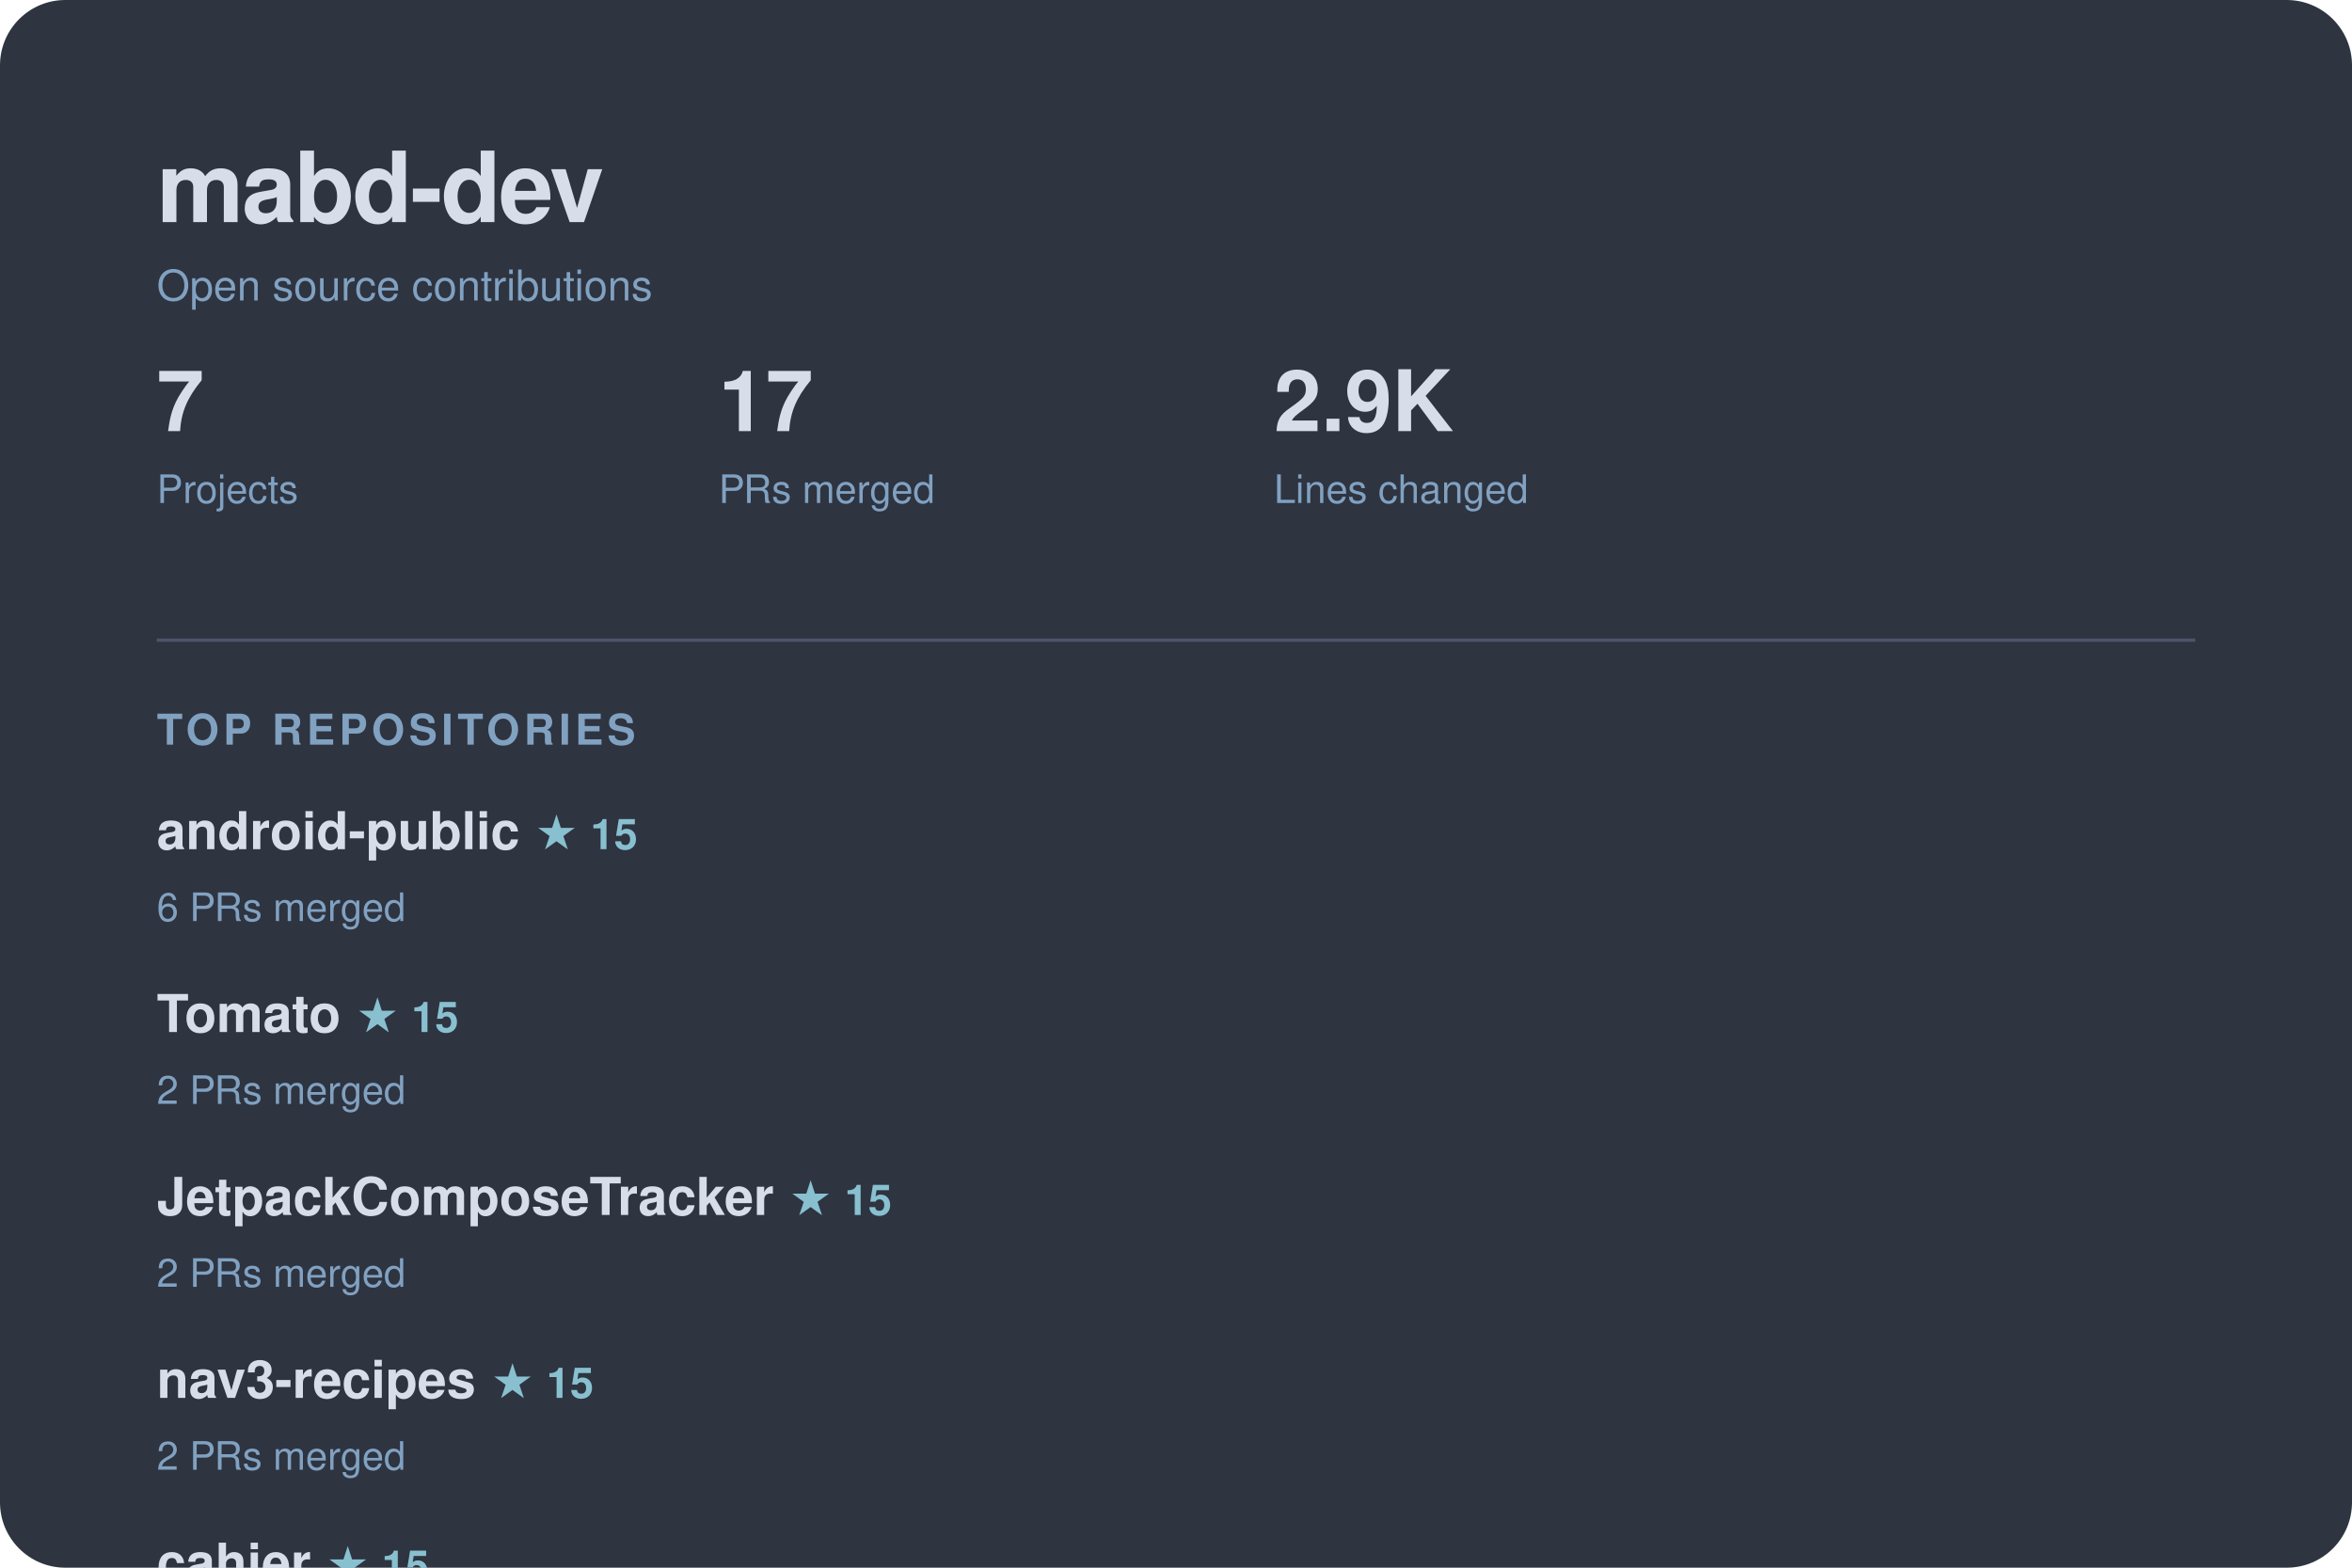
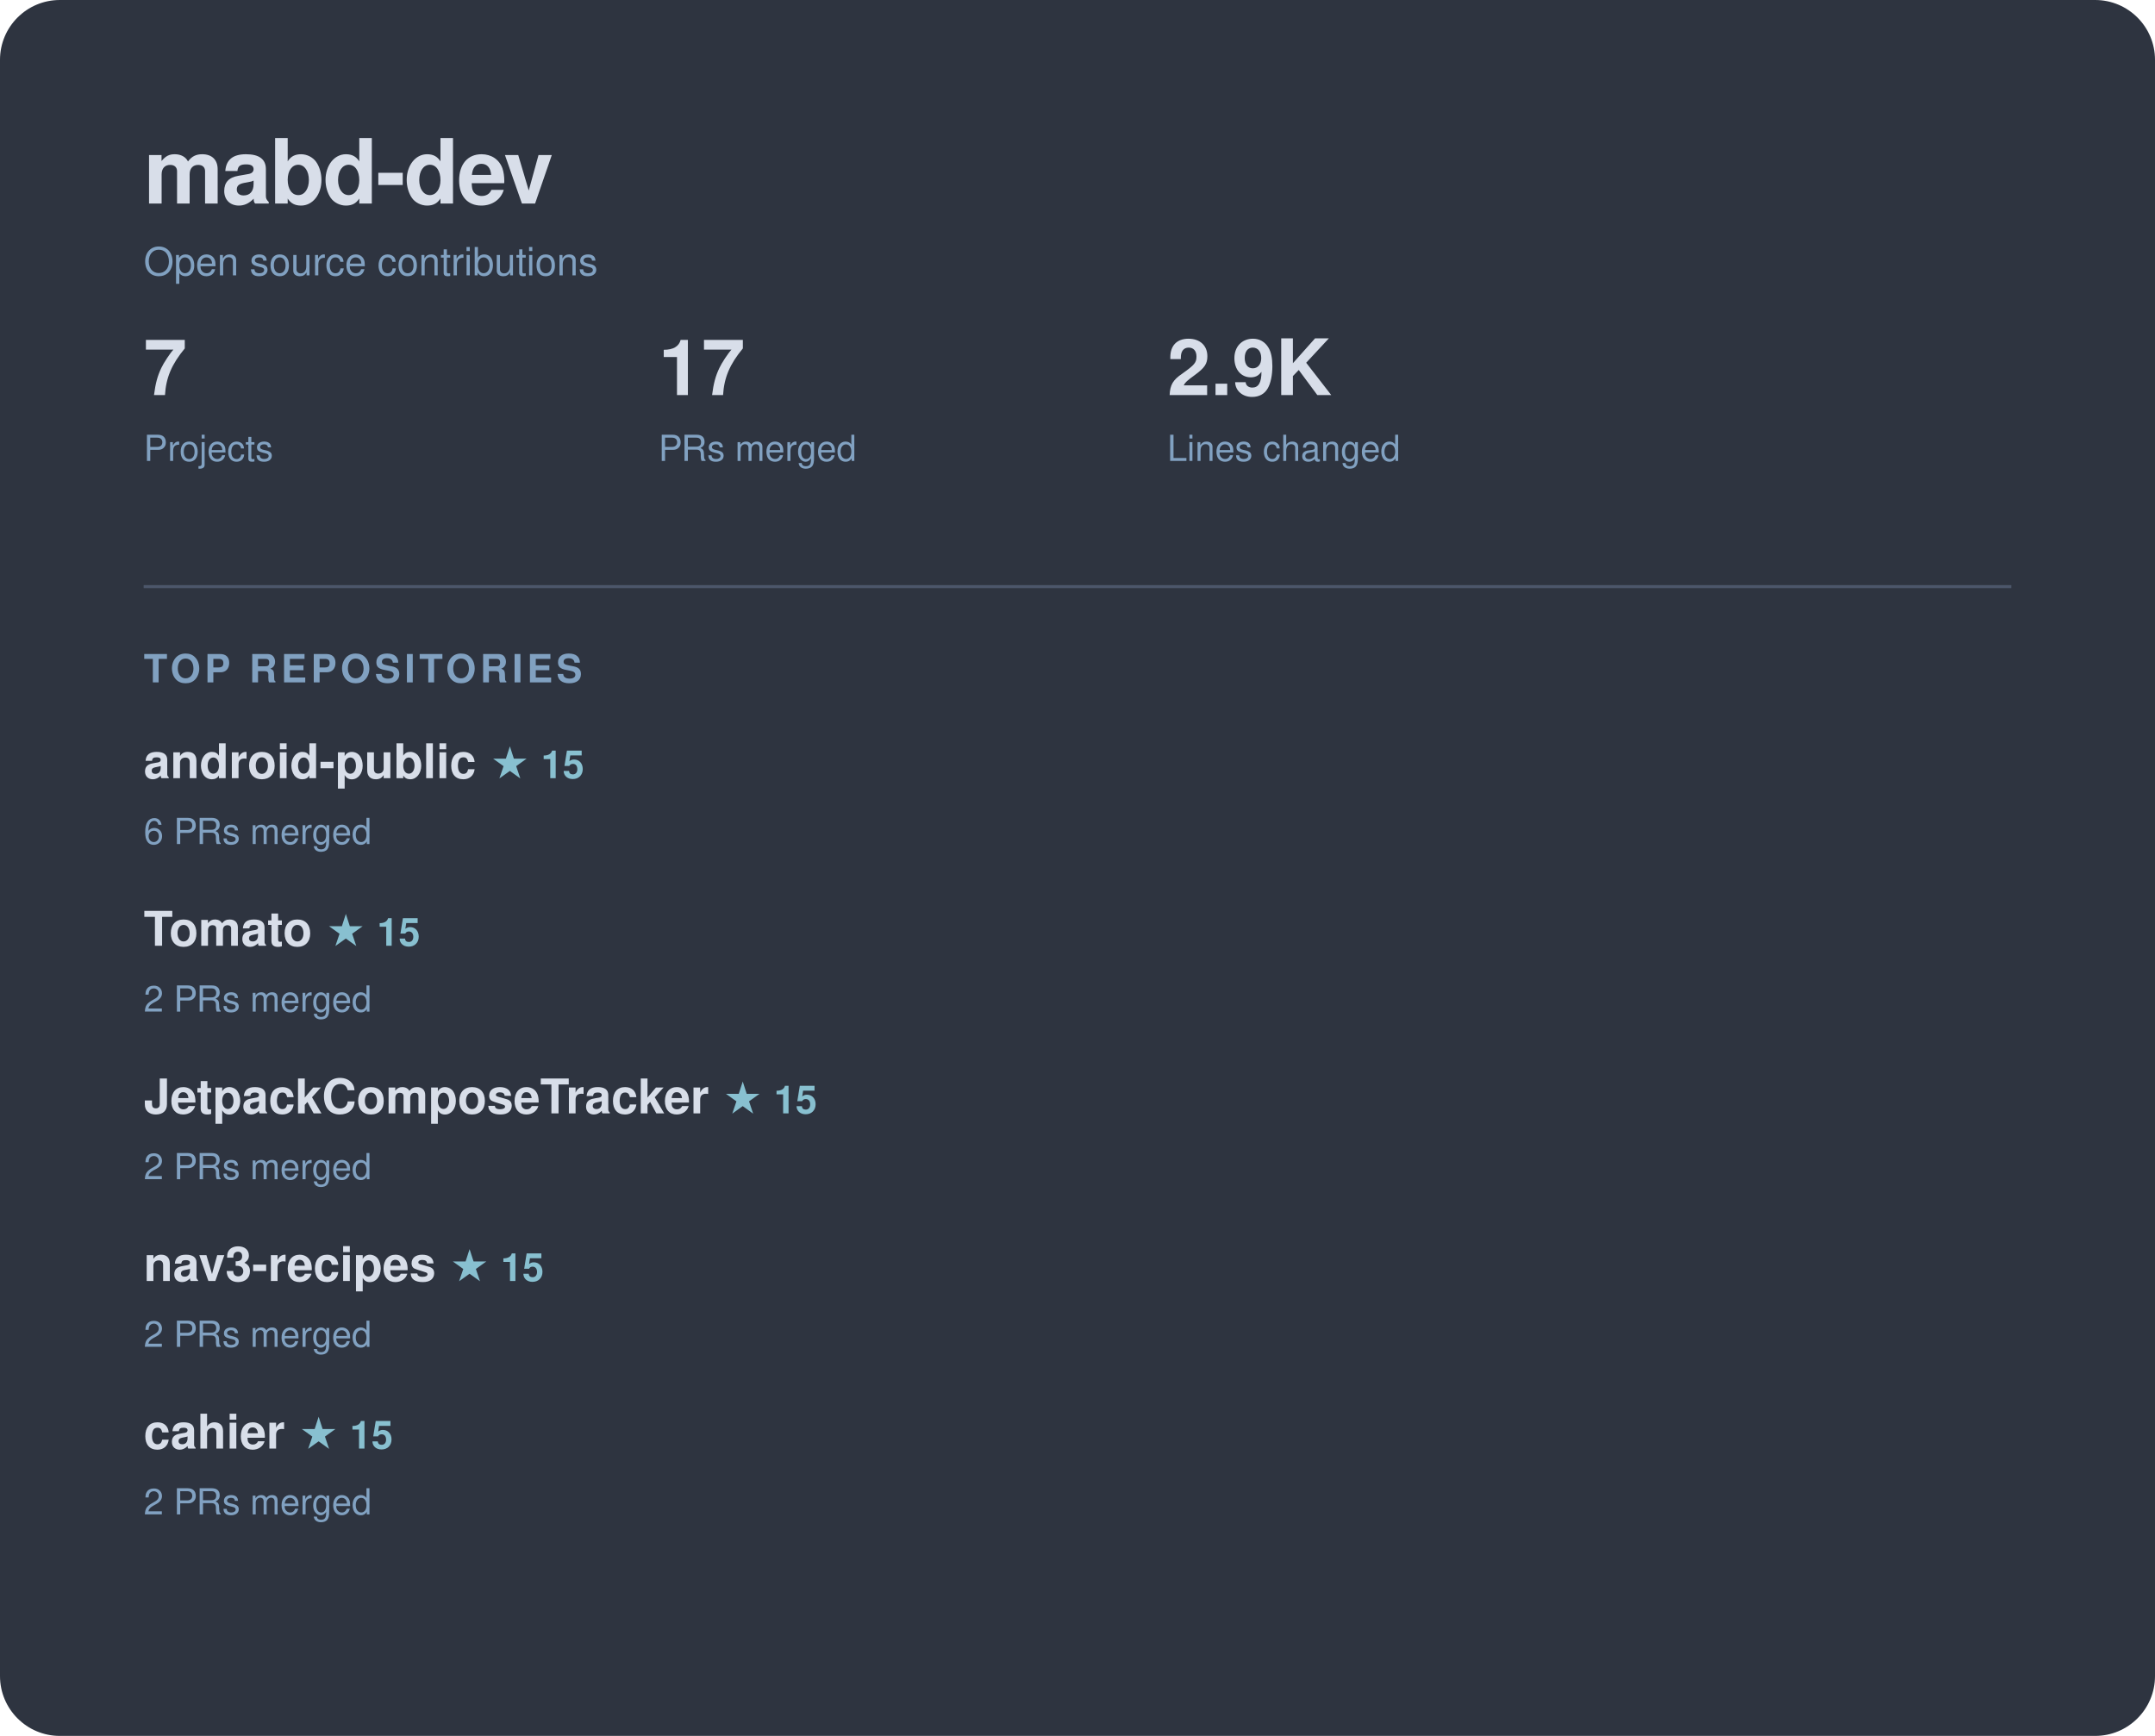
- <svg xmlns="http://www.w3.org/2000/svg" width="720" height="480" viewBox="0 0 720 480" role="img" aria-label="Open Source Contributions">
+ <svg xmlns="http://www.w3.org/2000/svg" width="720" height="580" viewBox="0 0 720 580" role="img" aria-label="Open Source Contributions">
  <defs>
    <style>
      text {
        font-family: system-ui, -apple-system, BlinkMacSystemFont,
                     "Segoe UI", Helvetica, Arial, sans-serif;
      }

      .bg {
        fill: #2e3440;
      }

      .username {
        font-size: 30px;
        font-weight: 900;
        fill: #d8dee9;
        letter-spacing: -0.6px;
      }

      .subtitle {
        font-size: 13px;
        fill: #81a1c1;
      }

      .stat {
        font-size: 26px;
        font-weight: 800;
        fill: #d8dee9;
      }

      .stat-label {
        font-size: 12px;
        fill: #81a1c1;
      }

      .divider {
        stroke: #4c566a;
        stroke-width: 1;
      }

      .section-title {
        font-size: 13px;
        font-weight: 700;
        fill: #81a1c1;
        letter-spacing: 0.1em;
      }

      .repo-name {
        font-size: 16px;
        font-weight: 700;
        fill: #d8dee9;
      }

      .repo-stars {
        font-size: 13px;
        font-weight: 700;
        fill: #88c0d0;
      }

      .repo-meta {
        font-size: 12px;
        fill: #81a1c1;
      }
    </style>
  </defs>
-   <rect class="bg" x="0" y="0" width="720" height="480" rx="20" />
+   <rect class="bg" x="0" y="0" width="720" height="580" rx="20" />
  <text class="username" x="48" y="68">
    mabd-dev
  </text>
  <text class="subtitle" x="48" y="92">
    Open source contributions
  </text>
  <g transform="translate(48, 132)">
    <text class="stat">7</text>
    <text class="stat-label" y="22">Projects</text>
  </g>
  <g transform="translate(220, 132)">
    <text class="stat">17</text>
    <text class="stat-label" y="22">PRs merged</text>
  </g>
  <g transform="translate(390, 132)">
    <text class="stat">2.9K</text>
    <text class="stat-label" y="22">Lines changed</text>
  </g>
  <line class="divider" x1="48" y1="196" x2="672" y2="196" />
  <text class="section-title" x="48" y="228">
    TOP REPOSITORIES
  </text>
  <g transform="translate(48, 260)">
    <text class="repo-name">
      android-public
      <tspan class="repo-stars"> ★ 15</tspan>
    </text>
    <text class="repo-meta" y="22">
      6 PRs merged
    </text>
  </g>
  <g transform="translate(48, 316)">
    <text class="repo-name">
      Tomato
      <tspan class="repo-stars"> ★ 15</tspan>
    </text>
    <text class="repo-meta" y="22">
      2 PRs merged
    </text>
  </g>
  <g transform="translate(48, 372)">
    <text class="repo-name">
      JetpackComposeTracker
      <tspan class="repo-stars"> ★ 15</tspan>
    </text>
    <text class="repo-meta" y="22">
      2 PRs merged
    </text>
  </g>
  <g transform="translate(48, 428)">
    <text class="repo-name">
      nav3-recipes
      <tspan class="repo-stars"> ★ 15</tspan>
    </text>
    <text class="repo-meta" y="22">
      2 PRs merged
    </text>
  </g>
  <g transform="translate(48, 484)">
    <text class="repo-name">
      cahier
      <tspan class="repo-stars"> ★ 15</tspan>
    </text>
    <text class="repo-meta" y="22">
      2 PRs merged
    </text>
  </g>
</svg>
